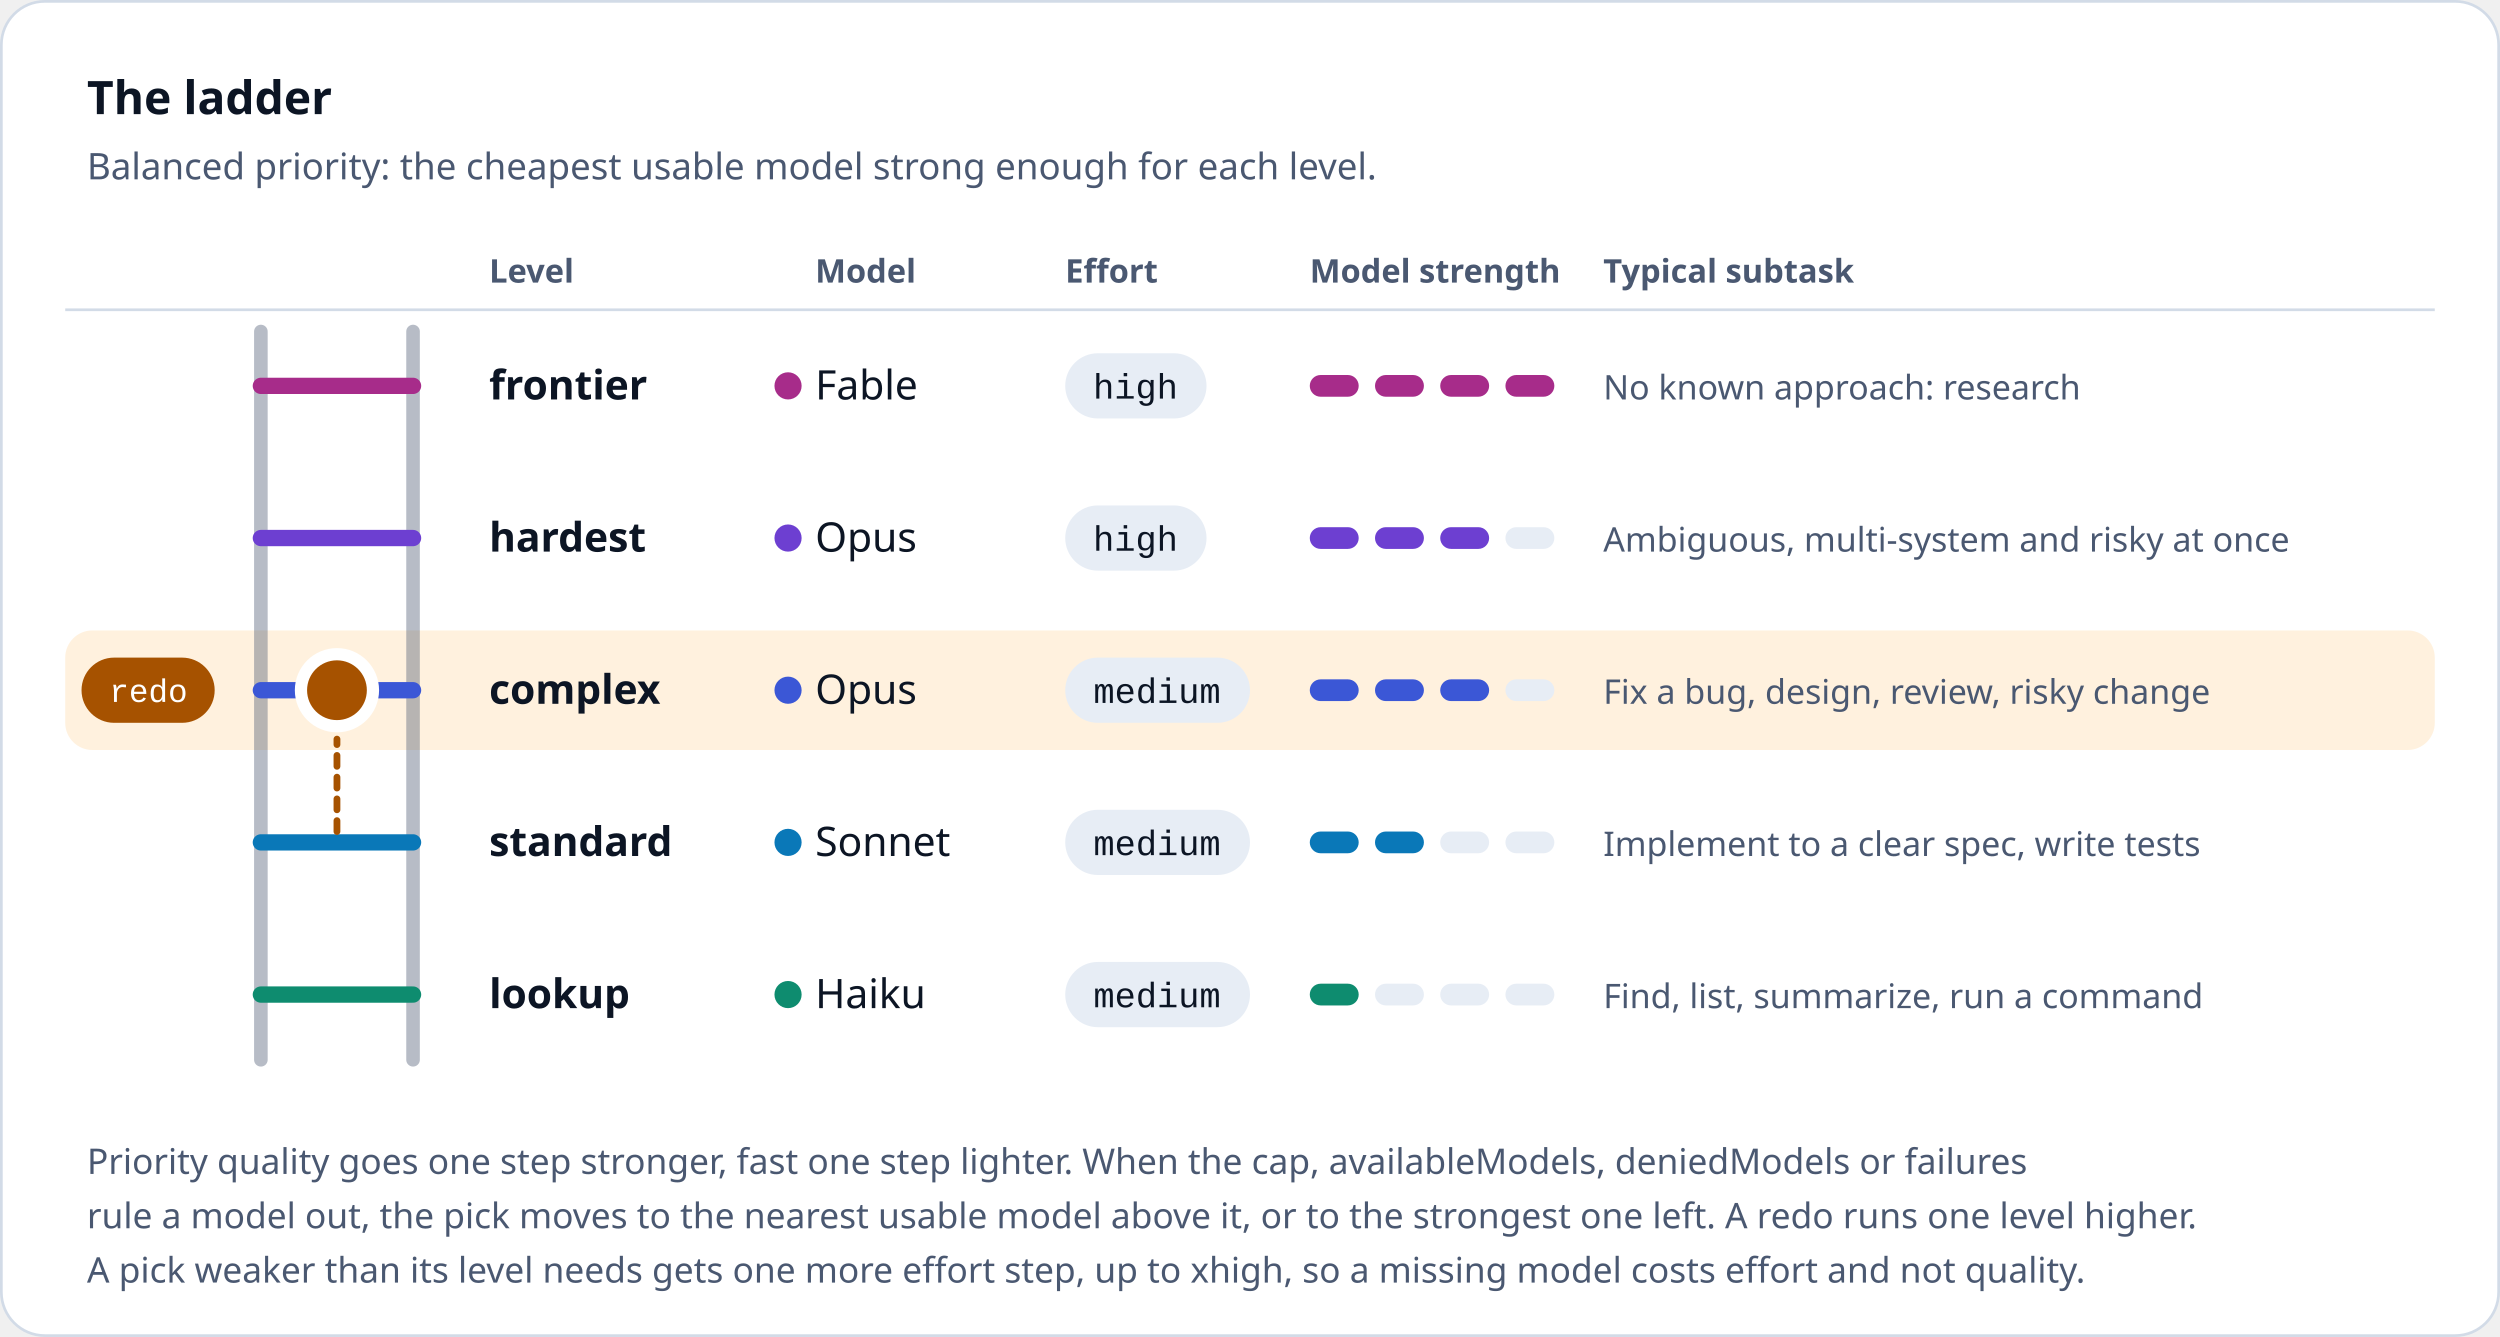
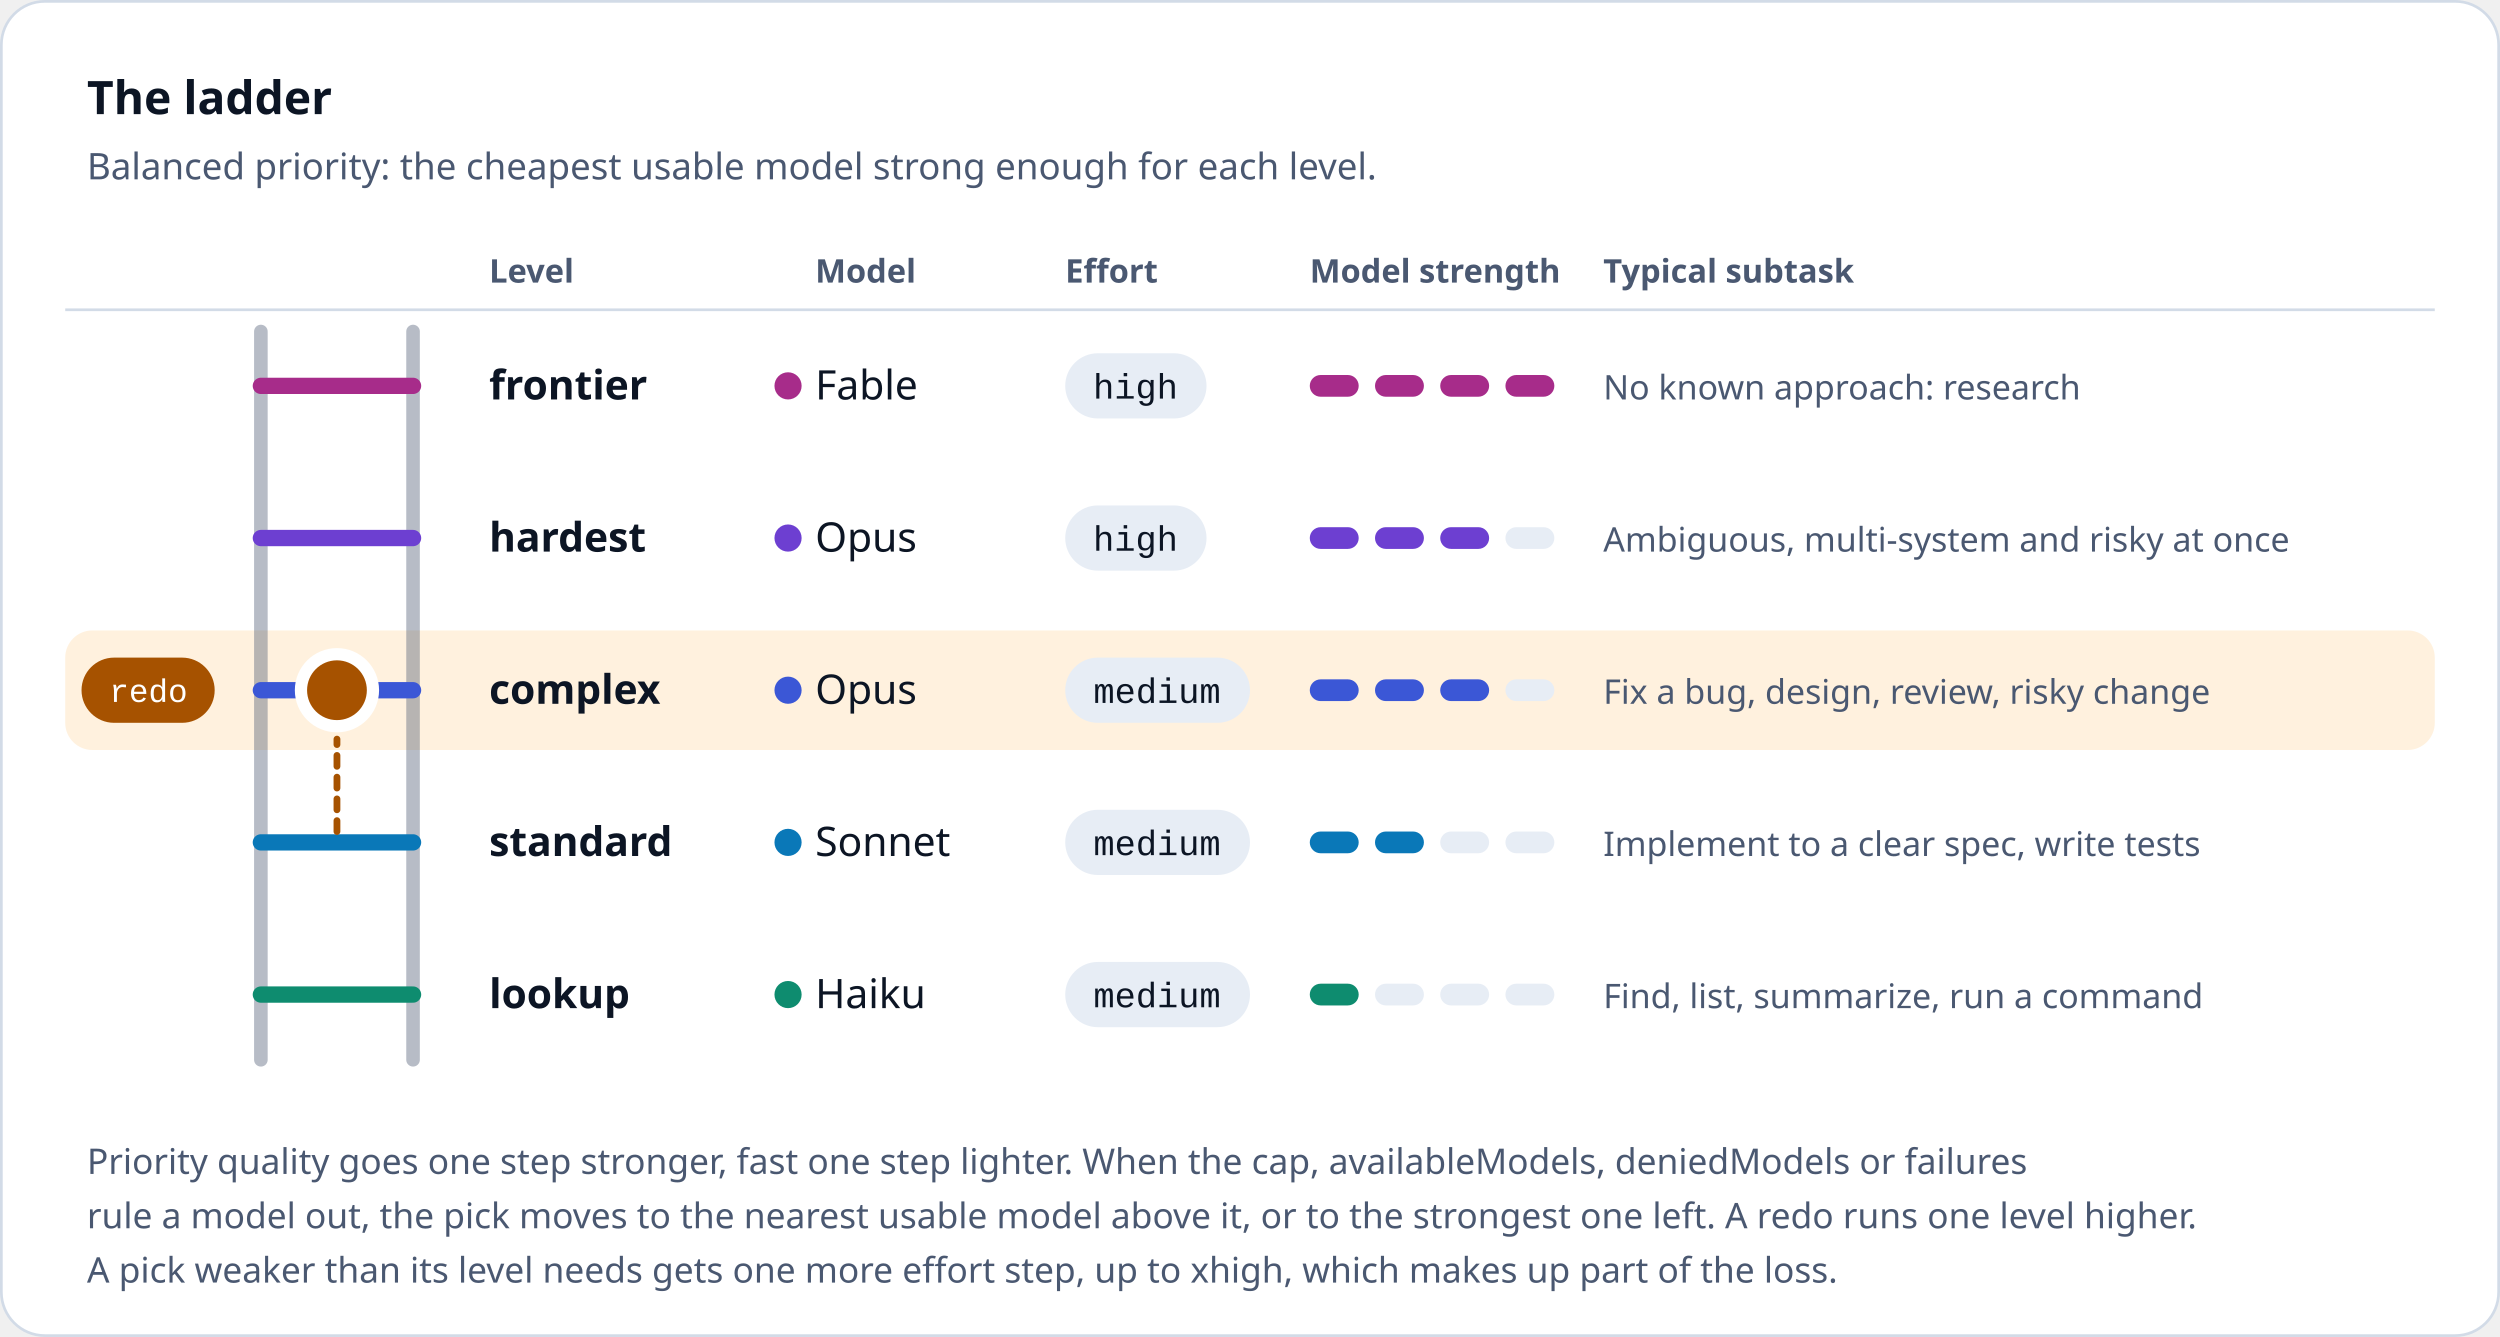
<svg xmlns="http://www.w3.org/2000/svg" viewBox="0 0 920 492" width="920" height="492" role="img" aria-label="With balanced priority, lookup runs on Haiku at medium effort, standard on Sonnet at medium, complex on Opus at medium, hardest on Opus at high, and frontier on Fable at high. A call climbs one rung each time it comes back for a redo. Quality priority goes one step stronger, fast one step lighter. When the cap, the availableModels or deniedModels settings, or failures rule a model out, the pick moves to the nearest usable model above it, or to the strongest one left, and a pick weaker than its level needs gets one more effort step, up to xhigh.">
  <style>text{font-family:-apple-system, BlinkMacSystemFont, "Segoe UI", "Noto Sans", Helvetica, Arial, sans-serif}.mono{font-family:ui-monospace, SFMono-Regular, "SF Mono", Menlo, Consolas, "Liberation Mono", monospace}.b{font-weight:600}.rail{stroke:#C9D4E4}.tilehalo{stroke:#0C1524}.bg{fill:#F4F7FB}.card{fill:#FFFFFF;stroke:#D2DBE7}.ink{fill:#0C1524}.mut{fill:#4A5871}.faint{fill:#E7EDF5}.ln{stroke:#D2DBE7}.lnm{stroke:#4A5871}.inks{stroke:#0C1524}.rt{fill:#A65200}.rts{stroke:#A65200}.rtsoft{fill:#FFF1DE}.halo{stroke:#FFFFFF}.haloc{stroke:#F4F7FB}.tile{fill:#0C1524;stroke:#0C1524}.stop0{stop-color:#FFFFFF}.stop1{stop-color:#F4F7FB}.tag{fill:#FFFFFF}.r1{fill:#0E8C6F}.r1s{stroke:#0E8C6F}.r2{fill:#0A78B8}.r2s{stroke:#0A78B8}.r3{fill:#3B57D6}.r3s{stroke:#3B57D6}.r4{fill:#6D3FD1}.r4s{stroke:#6D3FD1}.r5{fill:#A72C8A}.r5s{stroke:#A72C8A}@media (prefers-color-scheme: dark){.bg{fill:#0A101B}.card{fill:#0F1828;stroke:#26344B}.ink{fill:#E7EDF6}.mut{fill:#9BA9BD}.faint{fill:#1A263A}.ln{stroke:#26344B}.lnm{stroke:#9BA9BD}.inks{stroke:#E7EDF6}.rt{fill:#FFB23E}.rts{stroke:#FFB23E}.rtsoft{fill:#33260F}.halo{stroke:#0F1828}.haloc{stroke:#0A101B}.tile{fill:#13203A;stroke:#2C3E60}.stop0{stop-color:#0F1828}.stop1{stop-color:#0A101B}.tag{fill:#0C1524}.r1{fill:#38D3A8}.r1s{stroke:#38D3A8}.r2{fill:#45B4F2}.r2s{stroke:#45B4F2}.r3{fill:#8196FF}.r3s{stroke:#8196FF}.r4{fill:#AA8BFF}.r4s{stroke:#AA8BFF}.r5{fill:#F27BCD}.r5s{stroke:#F27BCD}}.lcall,.lband{animation:lc 12s ease-in-out infinite}@keyframes lc{0%{transform:translate(0px,112px);opacity:0}4%{transform:translate(0px,112px);opacity:1}18%{transform:translate(0px,112px)}24%{transform:translate(0px,56px)}40%{transform:translate(0px,56px)}46%{transform:translate(0px,0px)}62%{transform:translate(0px,0px)}68%{transform:translate(0px,-56px)}84%{transform:translate(0px,-56px)}90%{transform:translate(0px,-112px)}96%{transform:translate(0px,-112px);opacity:1}100%{transform:translate(0px,-112px);opacity:0}}.lredo{animation:lr 12s linear infinite}@keyframes lr{0%{opacity:0}16%{opacity:0}18%{opacity:1}26%{opacity:1}28%{opacity:0}38%{opacity:0}40%{opacity:1}48%{opacity:1}50%{opacity:0}60%{opacity:0}62%{opacity:1}70%{opacity:1}72%{opacity:0}82%{opacity:0}84%{opacity:1}92%{opacity:1}94%{opacity:0}100%{opacity:0}}.lstatic{animation:hide 1s infinite}@keyframes hide{0%{opacity:0}100%{opacity:0}}@media (prefers-reduced-motion: reduce){*{animation:none!important}}</style>
  <rect x="0.5" y="0.5" width="919" height="491" rx="16" class="card" />
  <text x="32" y="42" class="ink b" font-size="17">The ladder</text>
  <text x="32" y="66" class="mut" font-size="13.5">Balanced priority: the cheapest usable model strong enough for each level.</text>
  <text x="180" y="104" class="mut b" font-size="12">Level</text>
  <text x="300" y="104" class="mut b" font-size="12">Model</text>
  <text x="392" y="104" class="mut b" font-size="12">Effort</text>
  <text x="482" y="104" class="mut b" font-size="12">Model strength</text>
  <text x="590" y="104" class="mut b" font-size="12">Typical subtask</text>
  <path d="M24 114H896" class="ln" stroke-width="1" />
  <rect x="24" y="232" width="872" height="44" rx="10" class="rtsoft lband" />
  <path d="M96 122V390M152 122V390" class="lnm" stroke-width="5" stroke-linecap="round" opacity="0.4" />
  <path d="M96 366H152" class="r1s" stroke-width="6" stroke-linecap="round" />
  <text x="180" y="371" class="ink b" font-size="15">lookup</text>
  <circle cx="290" cy="366" r="5" class="r1" />
  <text x="300" y="371" class="ink" font-size="15">Haiku</text>
  <rect x="392" y="354" width="68" height="24" rx="12" class="faint" />
  <text x="425.79" y="370.68" class="mono ink" font-size="13" text-anchor="middle">medium</text>
  <rect x="482" y="362" width="18" height="8" rx="4" class="r1" />
  <rect x="506" y="362" width="18" height="8" rx="4" class="faint" />
  <rect x="530" y="362" width="18" height="8" rx="4" class="faint" />
  <rect x="554" y="362" width="18" height="8" rx="4" class="faint" />
  <text x="590" y="371" class="mut" font-size="12.5">Find, list, summarize, run a command</text>
  <path d="M96 310H152" class="r2s" stroke-width="6" stroke-linecap="round" />
  <text x="180" y="315" class="ink b" font-size="15">standard</text>
  <circle cx="290" cy="310" r="5" class="r2" />
  <text x="300" y="315" class="ink" font-size="15">Sonnet</text>
  <rect x="392" y="298" width="68" height="24" rx="12" class="faint" />
  <text x="425.79" y="314.68" class="mono ink" font-size="13" text-anchor="middle">medium</text>
  <rect x="482" y="306" width="18" height="8" rx="4" class="r2" />
  <rect x="506" y="306" width="18" height="8" rx="4" class="r2" />
  <rect x="530" y="306" width="18" height="8" rx="4" class="faint" />
  <rect x="554" y="306" width="18" height="8" rx="4" class="faint" />
  <text x="590" y="315" class="mut" font-size="12.5">Implement to a clear spec, write tests</text>
  <path d="M96 254H152" class="r3s" stroke-width="6" stroke-linecap="round" />
  <text x="180" y="259" class="ink b" font-size="15">complex</text>
  <circle cx="290" cy="254" r="5" class="r3" />
  <text x="300" y="259" class="ink" font-size="15">Opus</text>
  <rect x="392" y="242" width="68" height="24" rx="12" class="faint" />
  <text x="425.79" y="258.68" class="mono ink" font-size="13" text-anchor="middle">medium</text>
  <rect x="482" y="250" width="18" height="8" rx="4" class="r3" />
  <rect x="506" y="250" width="18" height="8" rx="4" class="r3" />
  <rect x="530" y="250" width="18" height="8" rx="4" class="r3" />
  <rect x="554" y="250" width="18" height="8" rx="4" class="faint" />
  <text x="590" y="259" class="mut" font-size="12.5">Fix a bug, design, review, risky change</text>
  <path d="M96 198H152" class="r4s" stroke-width="6" stroke-linecap="round" />
  <text x="180" y="203" class="ink b" font-size="15">hardest</text>
  <circle cx="290" cy="198" r="5" class="r4" />
  <text x="300" y="203" class="ink" font-size="15">Opus</text>
  <rect x="392" y="186" width="52" height="24" rx="12" class="faint" />
  <text x="417.86" y="202.68" class="mono ink" font-size="13" text-anchor="middle">high</text>
  <rect x="482" y="194" width="18" height="8" rx="4" class="r4" />
  <rect x="506" y="194" width="18" height="8" rx="4" class="r4" />
  <rect x="530" y="194" width="18" height="8" rx="4" class="r4" />
  <rect x="554" y="194" width="18" height="8" rx="4" class="faint" />
  <text x="590" y="203" class="mut" font-size="12.5">Ambiguous, multi-system and risky at once</text>
  <path d="M96 142H152" class="r5s" stroke-width="6" stroke-linecap="round" />
  <text x="180" y="147" class="ink b" font-size="15">frontier</text>
  <circle cx="290" cy="142" r="5" class="r5" />
  <text x="300" y="147" class="ink" font-size="15">Fable</text>
  <rect x="392" y="130" width="52" height="24" rx="12" class="faint" />
  <text x="417.86" y="146.68" class="mono ink" font-size="13" text-anchor="middle">high</text>
  <rect x="482" y="138" width="18" height="8" rx="4" class="r5" />
  <rect x="506" y="138" width="18" height="8" rx="4" class="r5" />
  <rect x="530" y="138" width="18" height="8" rx="4" class="r5" />
  <rect x="554" y="138" width="18" height="8" rx="4" class="r5" />
  <text x="590" y="147" class="mut" font-size="12.5">No known approach: research</text>
  <g class="lcall">
    <circle cx="124" cy="254" r="13" class="halo" fill="none" stroke-width="5" />
    <circle cx="124" cy="254" r="11" class="rt" />
    <g class="lredo">
      <rect x="30" y="242" width="49" height="24" rx="12" class="rt" />
      <text x="54.64" y="258.32" class="mono tag" font-size="12" text-anchor="middle">redo</text>
    </g>
  </g>
  <path class="lstatic rts" d="M124 306V272" stroke-width="2.5" stroke-dasharray="4 4" fill="none" stroke-linecap="round" />
  <text x="32" y="432" class="mut" font-size="13">Priority quality goes one step stronger, fast one step lighter. When the cap, availableModels, deniedModels or failures</text>
  <text x="32" y="452" class="mut" font-size="13">rule a model out, the pick moves to the nearest usable model above it, or to the strongest one left. A redo runs one level higher.</text>
-   <text x="32" y="472" class="mut" font-size="13">A pick weaker than its level needs gets one more effort step, up to xhigh, so a missing model costs effort and not quality.</text>
+   <text x="32" y="472" class="mut" font-size="13">A pick weaker than its level needs gets one more effort step, up to xhigh, which makes up part of the loss.</text>
</svg>
